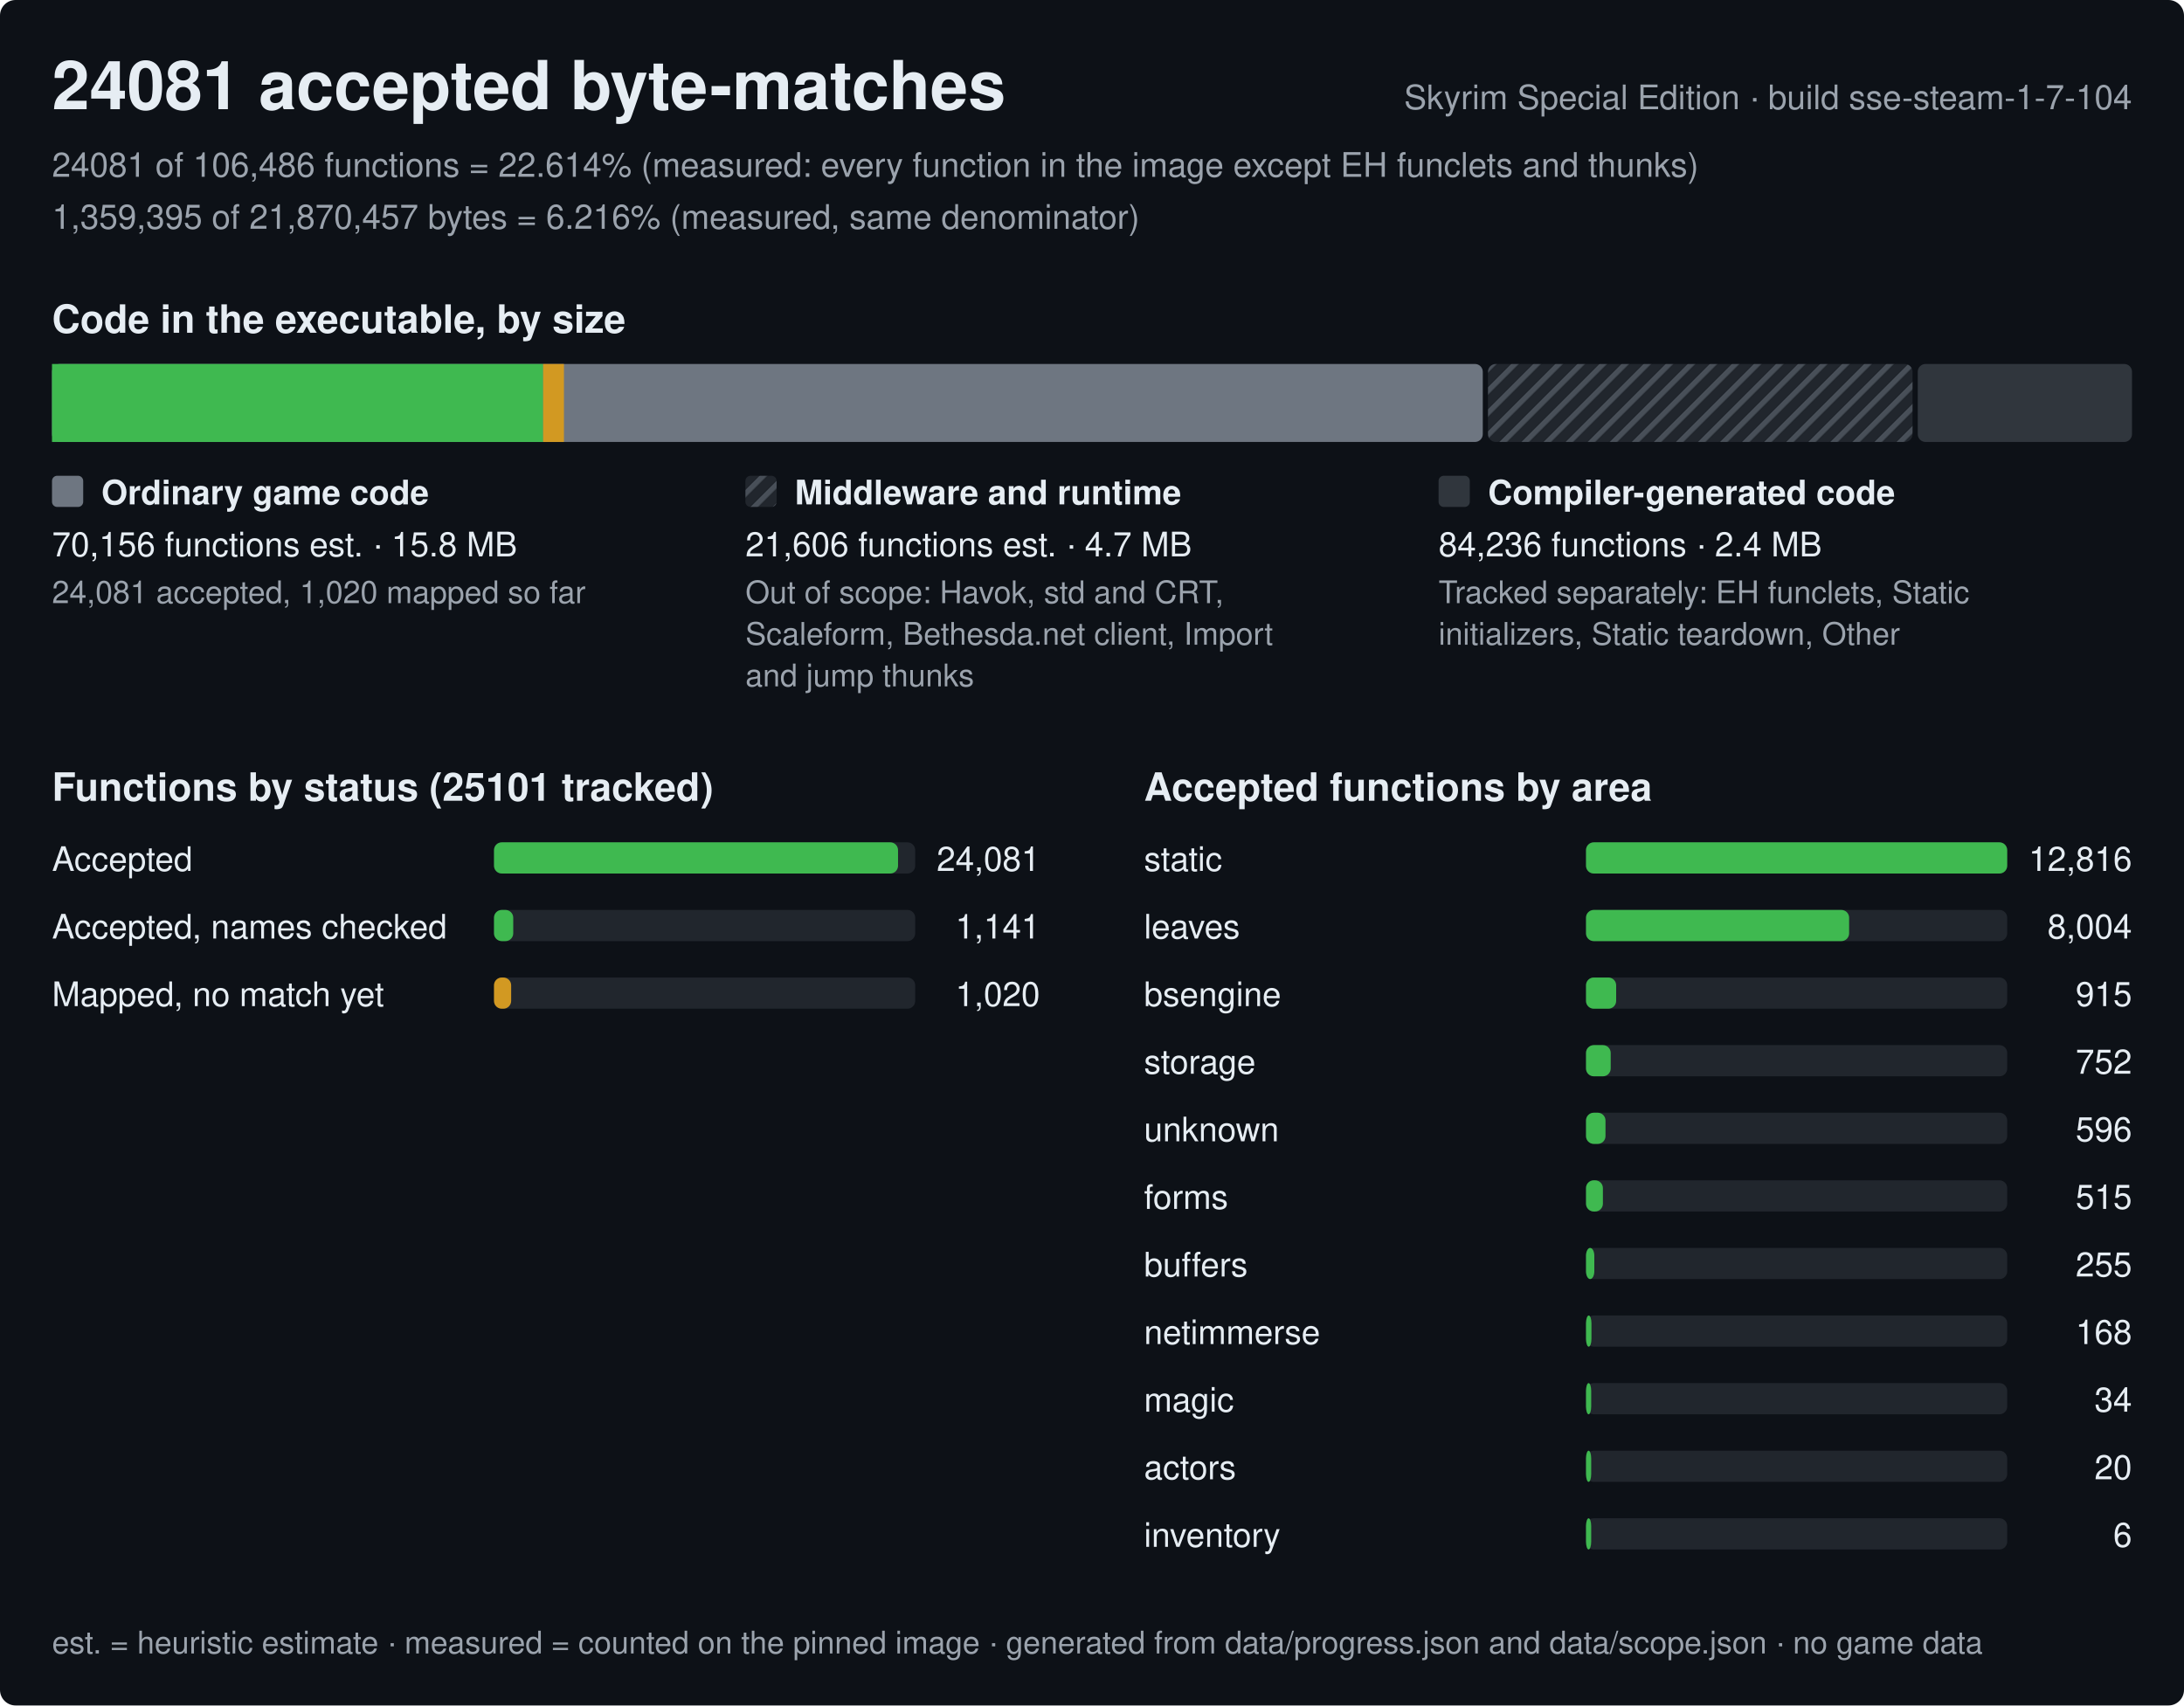
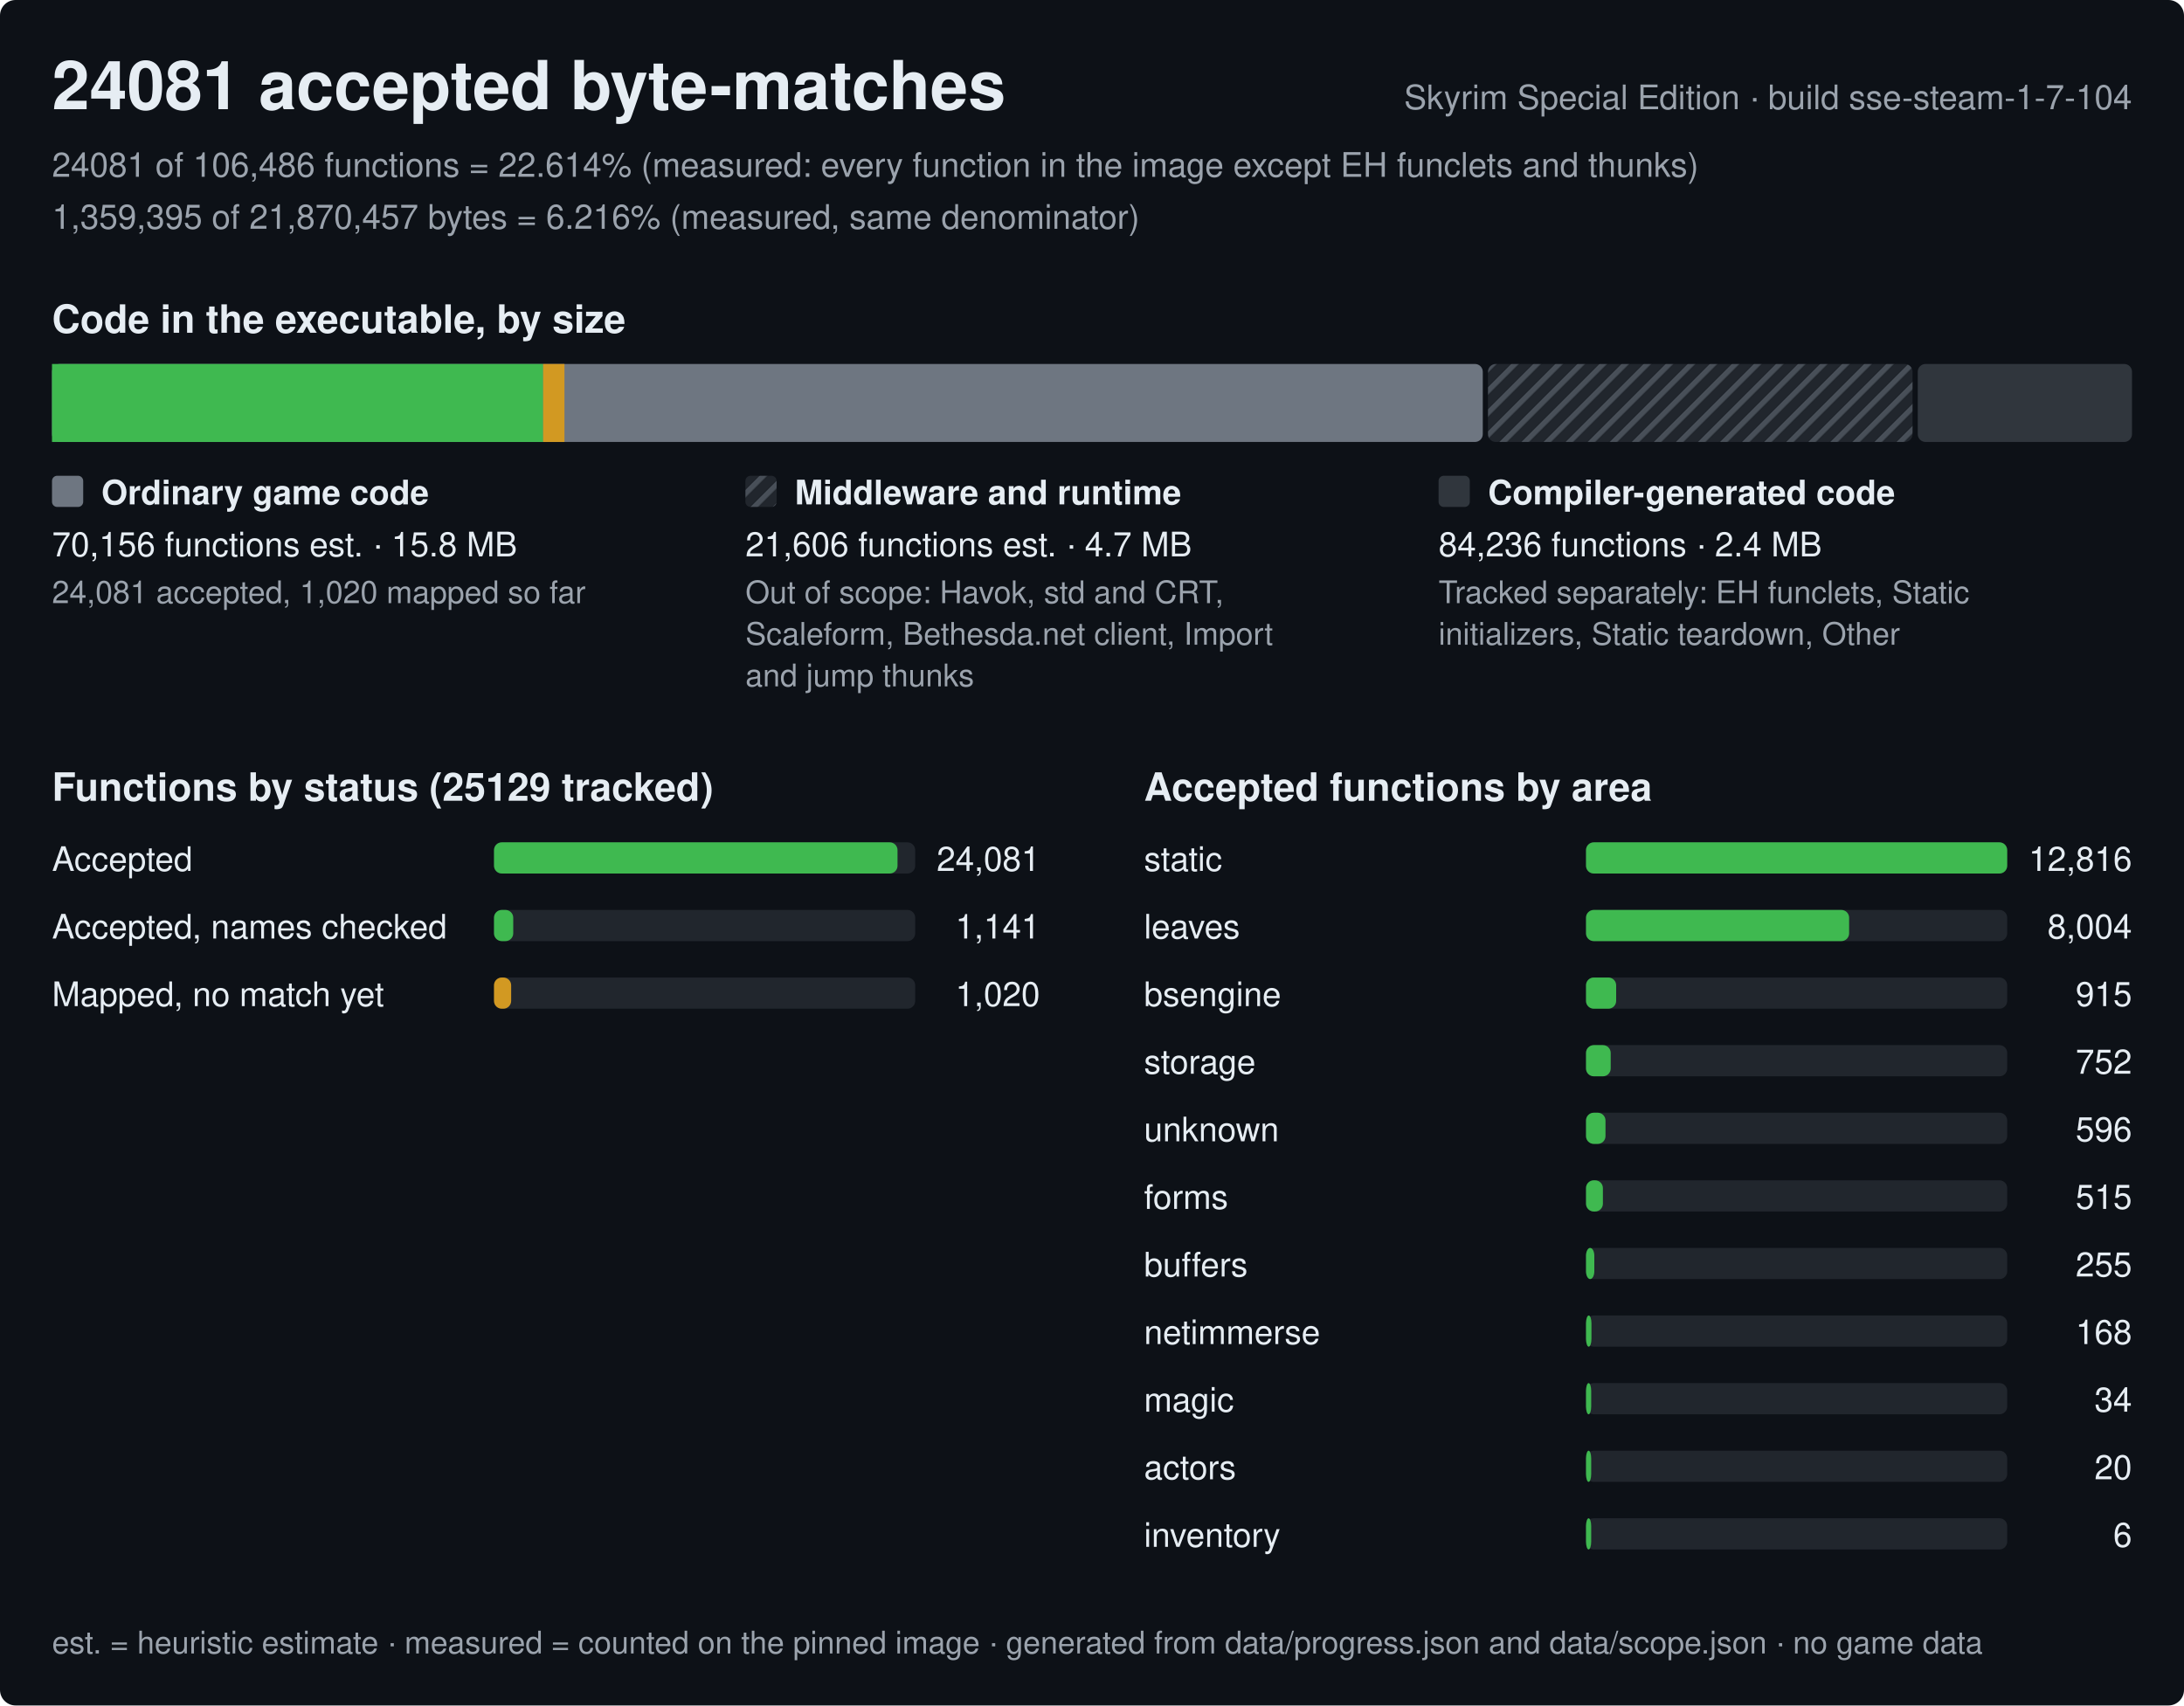
<svg xmlns="http://www.w3.org/2000/svg" width="840" height="656" viewBox="0 0 840 656" role="img" aria-label="Progress of the Skyrim Special Edition byte-matching reconstruction, build sse-steam-1-7-104">
  <style>text{font-family:-apple-system,BlinkMacSystemFont,'Segoe UI',Helvetica,Arial,sans-serif;fill:#e6edf3;white-space:pre}.h{font-size:26px;font-weight:600}.st{font-size:15px;font-weight:600}.lb{font-size:13px;font-weight:600}.bl{font-size:12px;font-weight:600;stroke:#0d1117;stroke-width:3px;paint-order:stroke;stroke-linejoin:round}.rl{font-size:13px}.fn{font-size:12px;fill:#9ba3ad}.mu{fill:#9ba3ad}</style>
  <defs>
    <pattern id="hx" width="6" height="6" patternUnits="userSpaceOnUse" patternTransform="rotate(45)">
      <rect width="6" height="6" fill="#21262d" />
      <rect width="2" height="6" fill="#484f58" />
    </pattern>
  </defs>
  <rect width="840" height="656" rx="6" fill="#0d1117" />
  <text x="20" y="42" class="h">24081 accepted byte-matches</text>
  <text x="820" y="42" class="rl mu" text-anchor="end">Skyrim Special Edition · build sse-steam-1-7-104</text>
  <text x="20" y="68" class="rl mu">24081 of 106,486 functions = 22.614% (measured: every function in the image except EH funclets and thunks)</text>
  <text x="20" y="88" class="rl mu">1,359,395 of 21,870,457 bytes = 6.216% (measured, same denominator)</text>
  <text x="20" y="128" class="st">Code in the executable, by size</text>
  <rect x="20" y="140" width="550.3" height="30" rx="3" fill="#6e7681" />
  <rect x="20" y="140" width="188.9" height="30" fill="#3fb950" />
-   <rect x="208.9" y="140" width="8" height="30" fill="#d29922" />
+   <rect x="208.9" y="140" width="8.2" height="30" fill="#d29922" />
  <rect x="572.3" y="140" width="163.3" height="30" rx="3" fill="url(#hx)" />
  <rect x="737.6" y="140" width="82.4" height="30" rx="3" fill="#30363d" />
  <rect x="20" y="183" width="12" height="12" rx="2" fill="#6e7681" />
  <text x="39" y="194" class="lb">Ordinary game code</text>
  <text x="20" y="214" class="rl">70,156 functions est. · 15.8 MB</text>
  <text x="20" y="232" class="fn">24,081 accepted, 1,020 mapped so far</text>
  <rect x="286.7" y="183" width="12" height="12" rx="2" fill="url(#hx)" />
  <text x="305.7" y="194" class="lb">Middleware and runtime</text>
  <text x="286.7" y="214" class="rl">21,606 functions est. · 4.7 MB</text>
  <text x="286.7" y="232" class="fn">Out of scope: Havok, std and CRT,</text>
  <text x="286.7" y="248" class="fn">Scaleform, Bethesda.net client, Import</text>
  <text x="286.7" y="264" class="fn">and jump thunks</text>
  <rect x="553.3" y="183" width="12" height="12" rx="2" fill="#30363d" />
  <text x="572.3" y="194" class="lb">Compiler-generated code</text>
  <text x="553.3" y="214" class="rl">84,236 functions · 2.4 MB</text>
  <text x="553.3" y="232" class="fn">Tracked separately: EH funclets, Static</text>
  <text x="553.3" y="248" class="fn">initializers, Static teardown, Other</text>
-   <text x="20" y="308" class="st">Functions by status (25101 tracked)</text>
+   <text x="20" y="308" class="st">Functions by status (25129 tracked)</text>
  <text x="20" y="335" class="rl">Accepted</text>
  <rect x="190" y="324" width="162.0" height="12" rx="3" fill="#21262d" />
-   <rect x="190" y="324" width="155.4" height="12" rx="3" fill="#3fb950" />
+   <rect x="190" y="324" width="155.2" height="12" rx="3" fill="#3fb950" />
  <text x="400.0" y="335" class="rl" text-anchor="end">24,081</text>
  <text x="20" y="361" class="rl">Accepted, names checked</text>
  <rect x="190" y="350" width="162.0" height="12" rx="3" fill="#21262d" />
  <rect x="190" y="350" width="7.4" height="12" rx="3" fill="#3fb950" />
  <text x="400.0" y="361" class="rl" text-anchor="end">1,141</text>
  <text x="20" y="387" class="rl">Mapped, no match yet</text>
  <rect x="190" y="376" width="162.0" height="12" rx="3" fill="#21262d" />
  <rect x="190" y="376" width="6.6" height="12" rx="3" fill="#d29922" />
  <text x="400.0" y="387" class="rl" text-anchor="end">1,020</text>
  <text x="440.0" y="308" class="st">Accepted functions by area</text>
  <text x="440.0" y="335" class="rl">static</text>
  <rect x="610.0" y="324" width="162.0" height="12" rx="3" fill="#21262d" />
  <rect x="610.0" y="324" width="162" height="12" rx="3" fill="#3fb950" />
  <text x="820.0" y="335" class="rl" text-anchor="end">12,816</text>
  <text x="440.0" y="361" class="rl">leaves</text>
  <rect x="610.0" y="350" width="162.0" height="12" rx="3" fill="#21262d" />
  <rect x="610.0" y="350" width="101.2" height="12" rx="3" fill="#3fb950" />
  <text x="820.0" y="361" class="rl" text-anchor="end">8,004</text>
  <text x="440.0" y="387" class="rl">bsengine</text>
  <rect x="610.0" y="376" width="162.0" height="12" rx="3" fill="#21262d" />
  <rect x="610.0" y="376" width="11.6" height="12" rx="3" fill="#3fb950" />
  <text x="820.0" y="387" class="rl" text-anchor="end">915</text>
  <text x="440.0" y="413" class="rl">storage</text>
  <rect x="610.0" y="402" width="162.0" height="12" rx="3" fill="#21262d" />
  <rect x="610.0" y="402" width="9.5" height="12" rx="3" fill="#3fb950" />
  <text x="820.0" y="413" class="rl" text-anchor="end">752</text>
  <text x="440.0" y="439" class="rl">unknown</text>
  <rect x="610.0" y="428" width="162.0" height="12" rx="3" fill="#21262d" />
  <rect x="610.0" y="428" width="7.5" height="12" rx="3" fill="#3fb950" />
  <text x="820.0" y="439" class="rl" text-anchor="end">596</text>
  <text x="440.0" y="465" class="rl">forms</text>
  <rect x="610.0" y="454" width="162.0" height="12" rx="3" fill="#21262d" />
  <rect x="610.0" y="454" width="6.5" height="12" rx="3" fill="#3fb950" />
  <text x="820.0" y="465" class="rl" text-anchor="end">515</text>
  <text x="440.0" y="491" class="rl">buffers</text>
  <rect x="610.0" y="480" width="162.0" height="12" rx="3" fill="#21262d" />
  <rect x="610.0" y="480" width="3.2" height="12" rx="3" fill="#3fb950" />
  <text x="820.0" y="491" class="rl" text-anchor="end">255</text>
  <text x="440.0" y="517" class="rl">netimmerse</text>
  <rect x="610.0" y="506" width="162.0" height="12" rx="3" fill="#21262d" />
  <rect x="610.0" y="506" width="2.1" height="12" rx="3" fill="#3fb950" />
  <text x="820.0" y="517" class="rl" text-anchor="end">168</text>
  <text x="440.0" y="543" class="rl">magic</text>
  <rect x="610.0" y="532" width="162.0" height="12" rx="3" fill="#21262d" />
  <rect x="610.0" y="532" width="2" height="12" rx="3" fill="#3fb950" />
  <text x="820.0" y="543" class="rl" text-anchor="end">34</text>
  <text x="440.0" y="569" class="rl">actors</text>
  <rect x="610.0" y="558" width="162.0" height="12" rx="3" fill="#21262d" />
  <rect x="610.0" y="558" width="2" height="12" rx="3" fill="#3fb950" />
  <text x="820.0" y="569" class="rl" text-anchor="end">20</text>
  <text x="440.0" y="595" class="rl">inventory</text>
  <rect x="610.0" y="584" width="162.0" height="12" rx="3" fill="#21262d" />
  <rect x="610.0" y="584" width="2" height="12" rx="3" fill="#3fb950" />
  <text x="820.0" y="595" class="rl" text-anchor="end">6</text>
  <text x="20" y="636" class="fn">est. = heuristic estimate · measured = counted on the pinned image · generated from data/progress.json and data/scope.json · no game data</text>
</svg>
